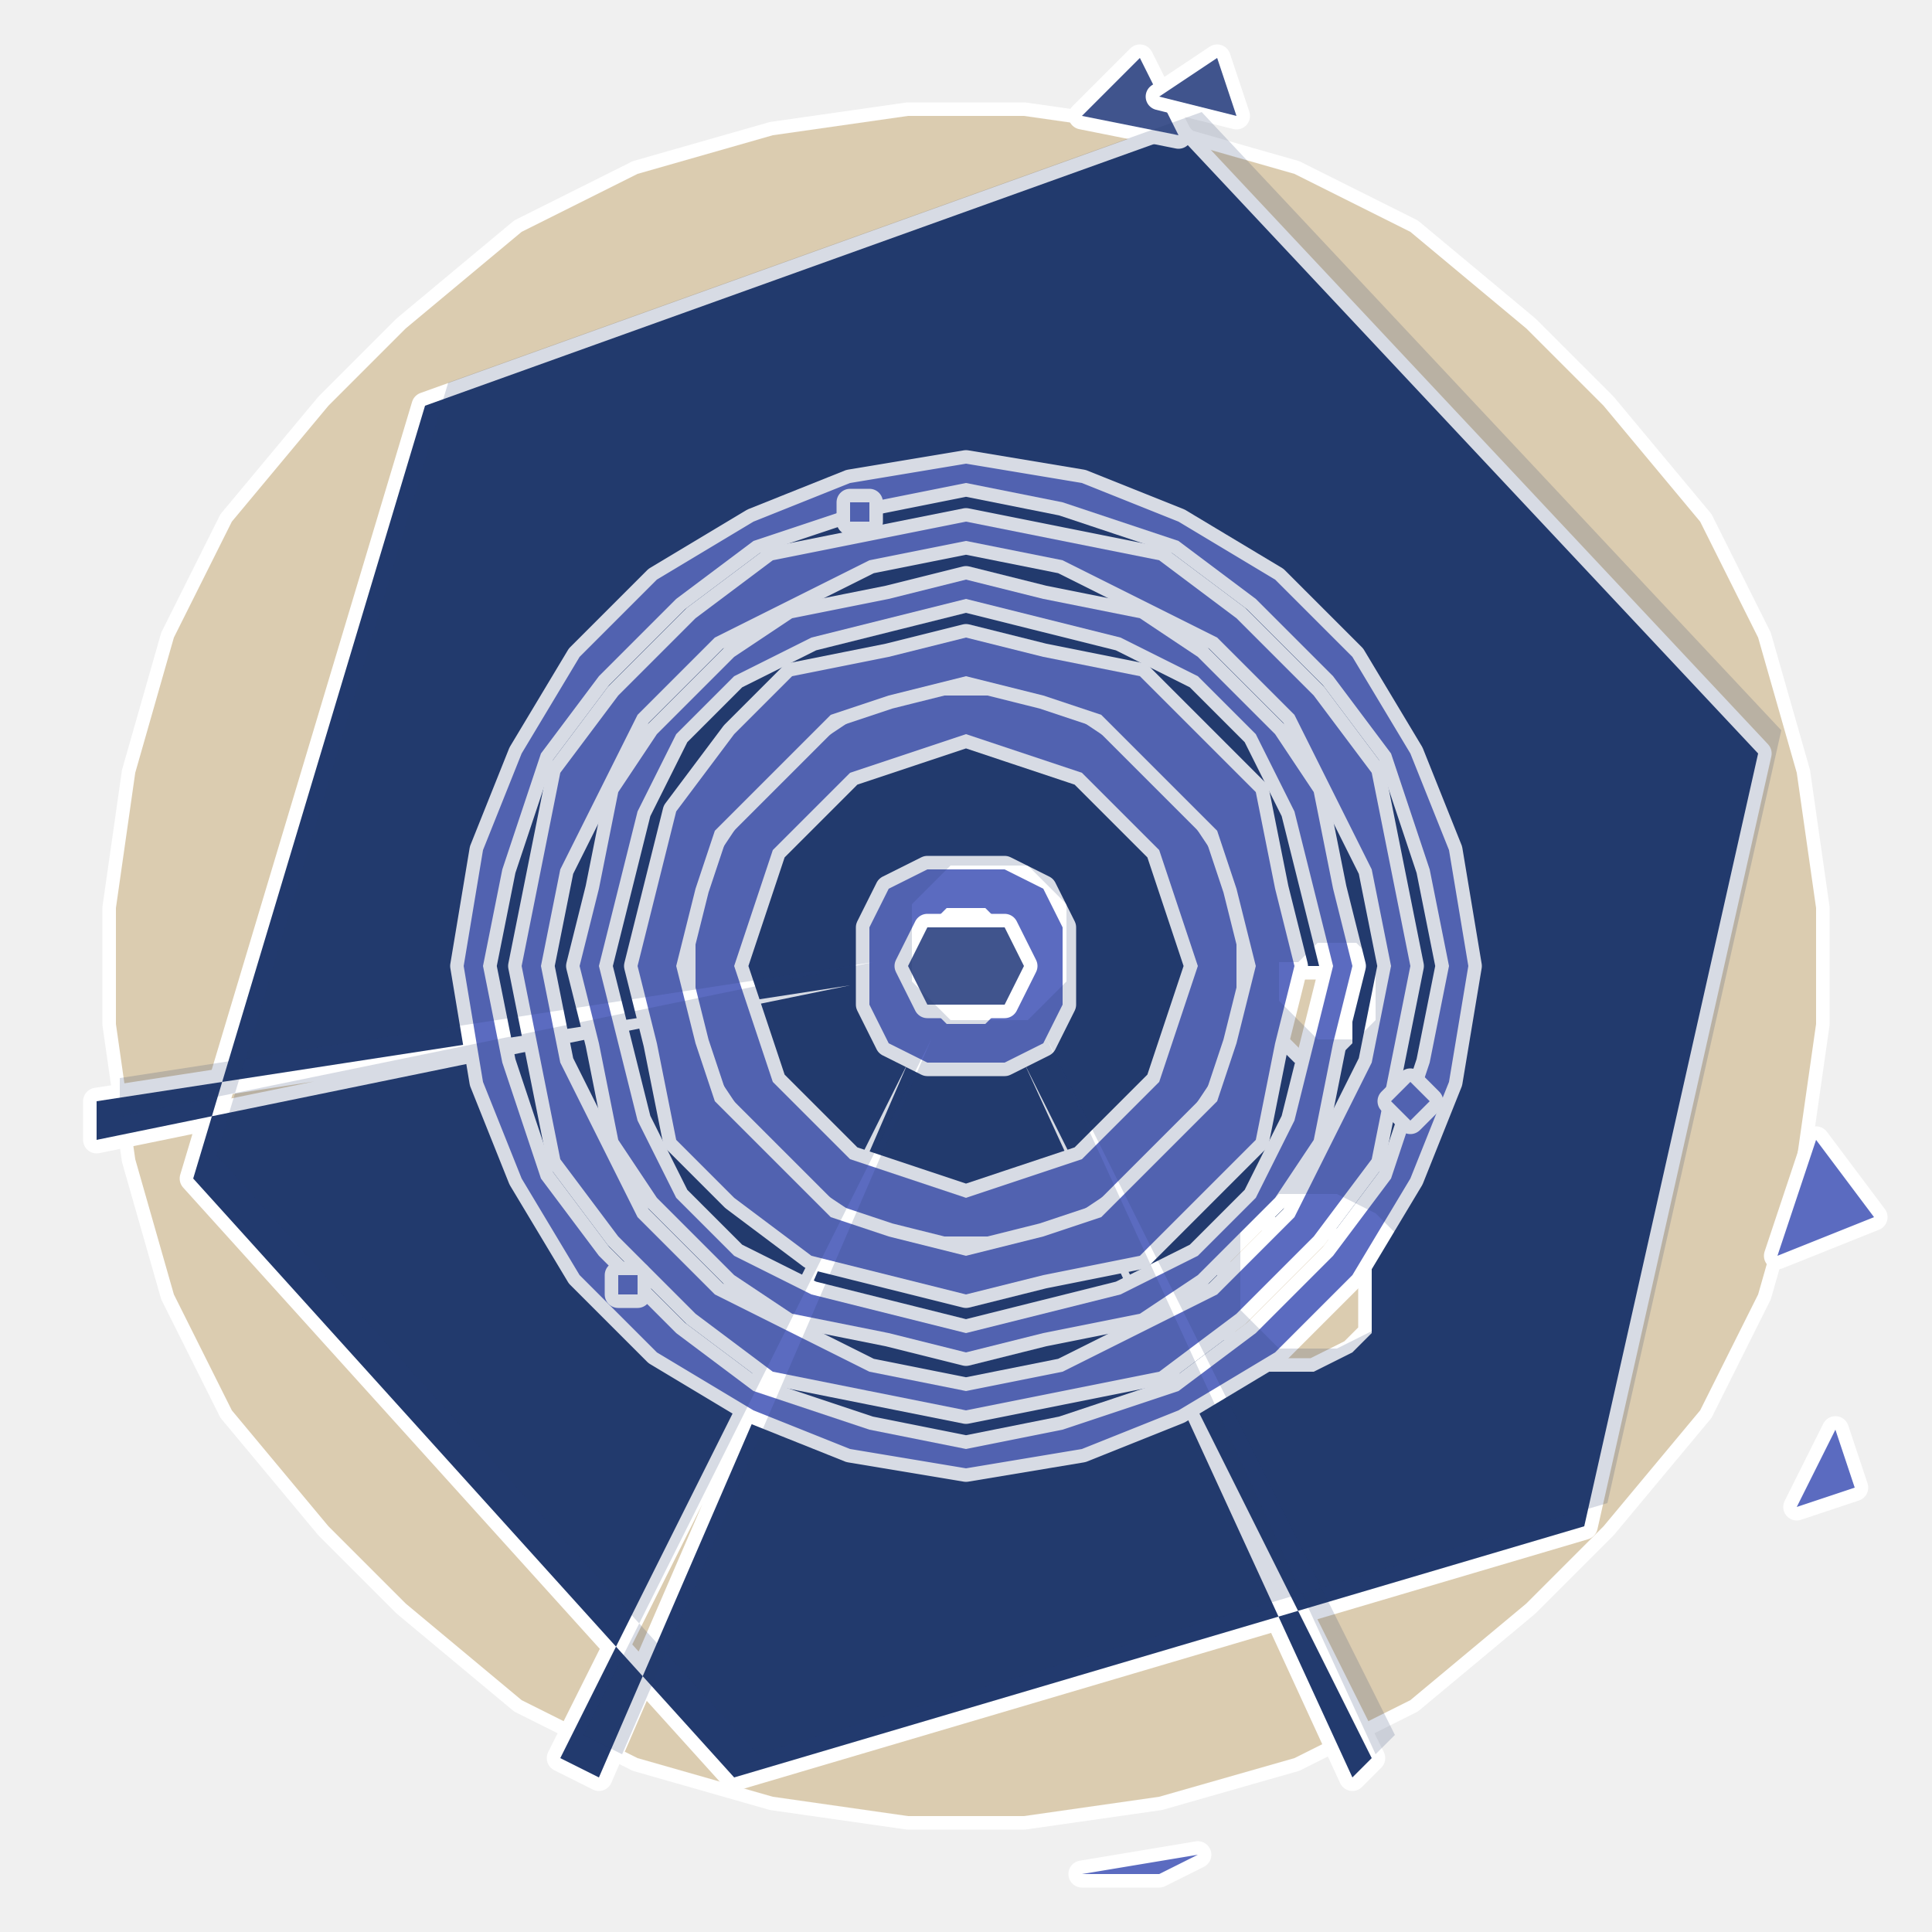
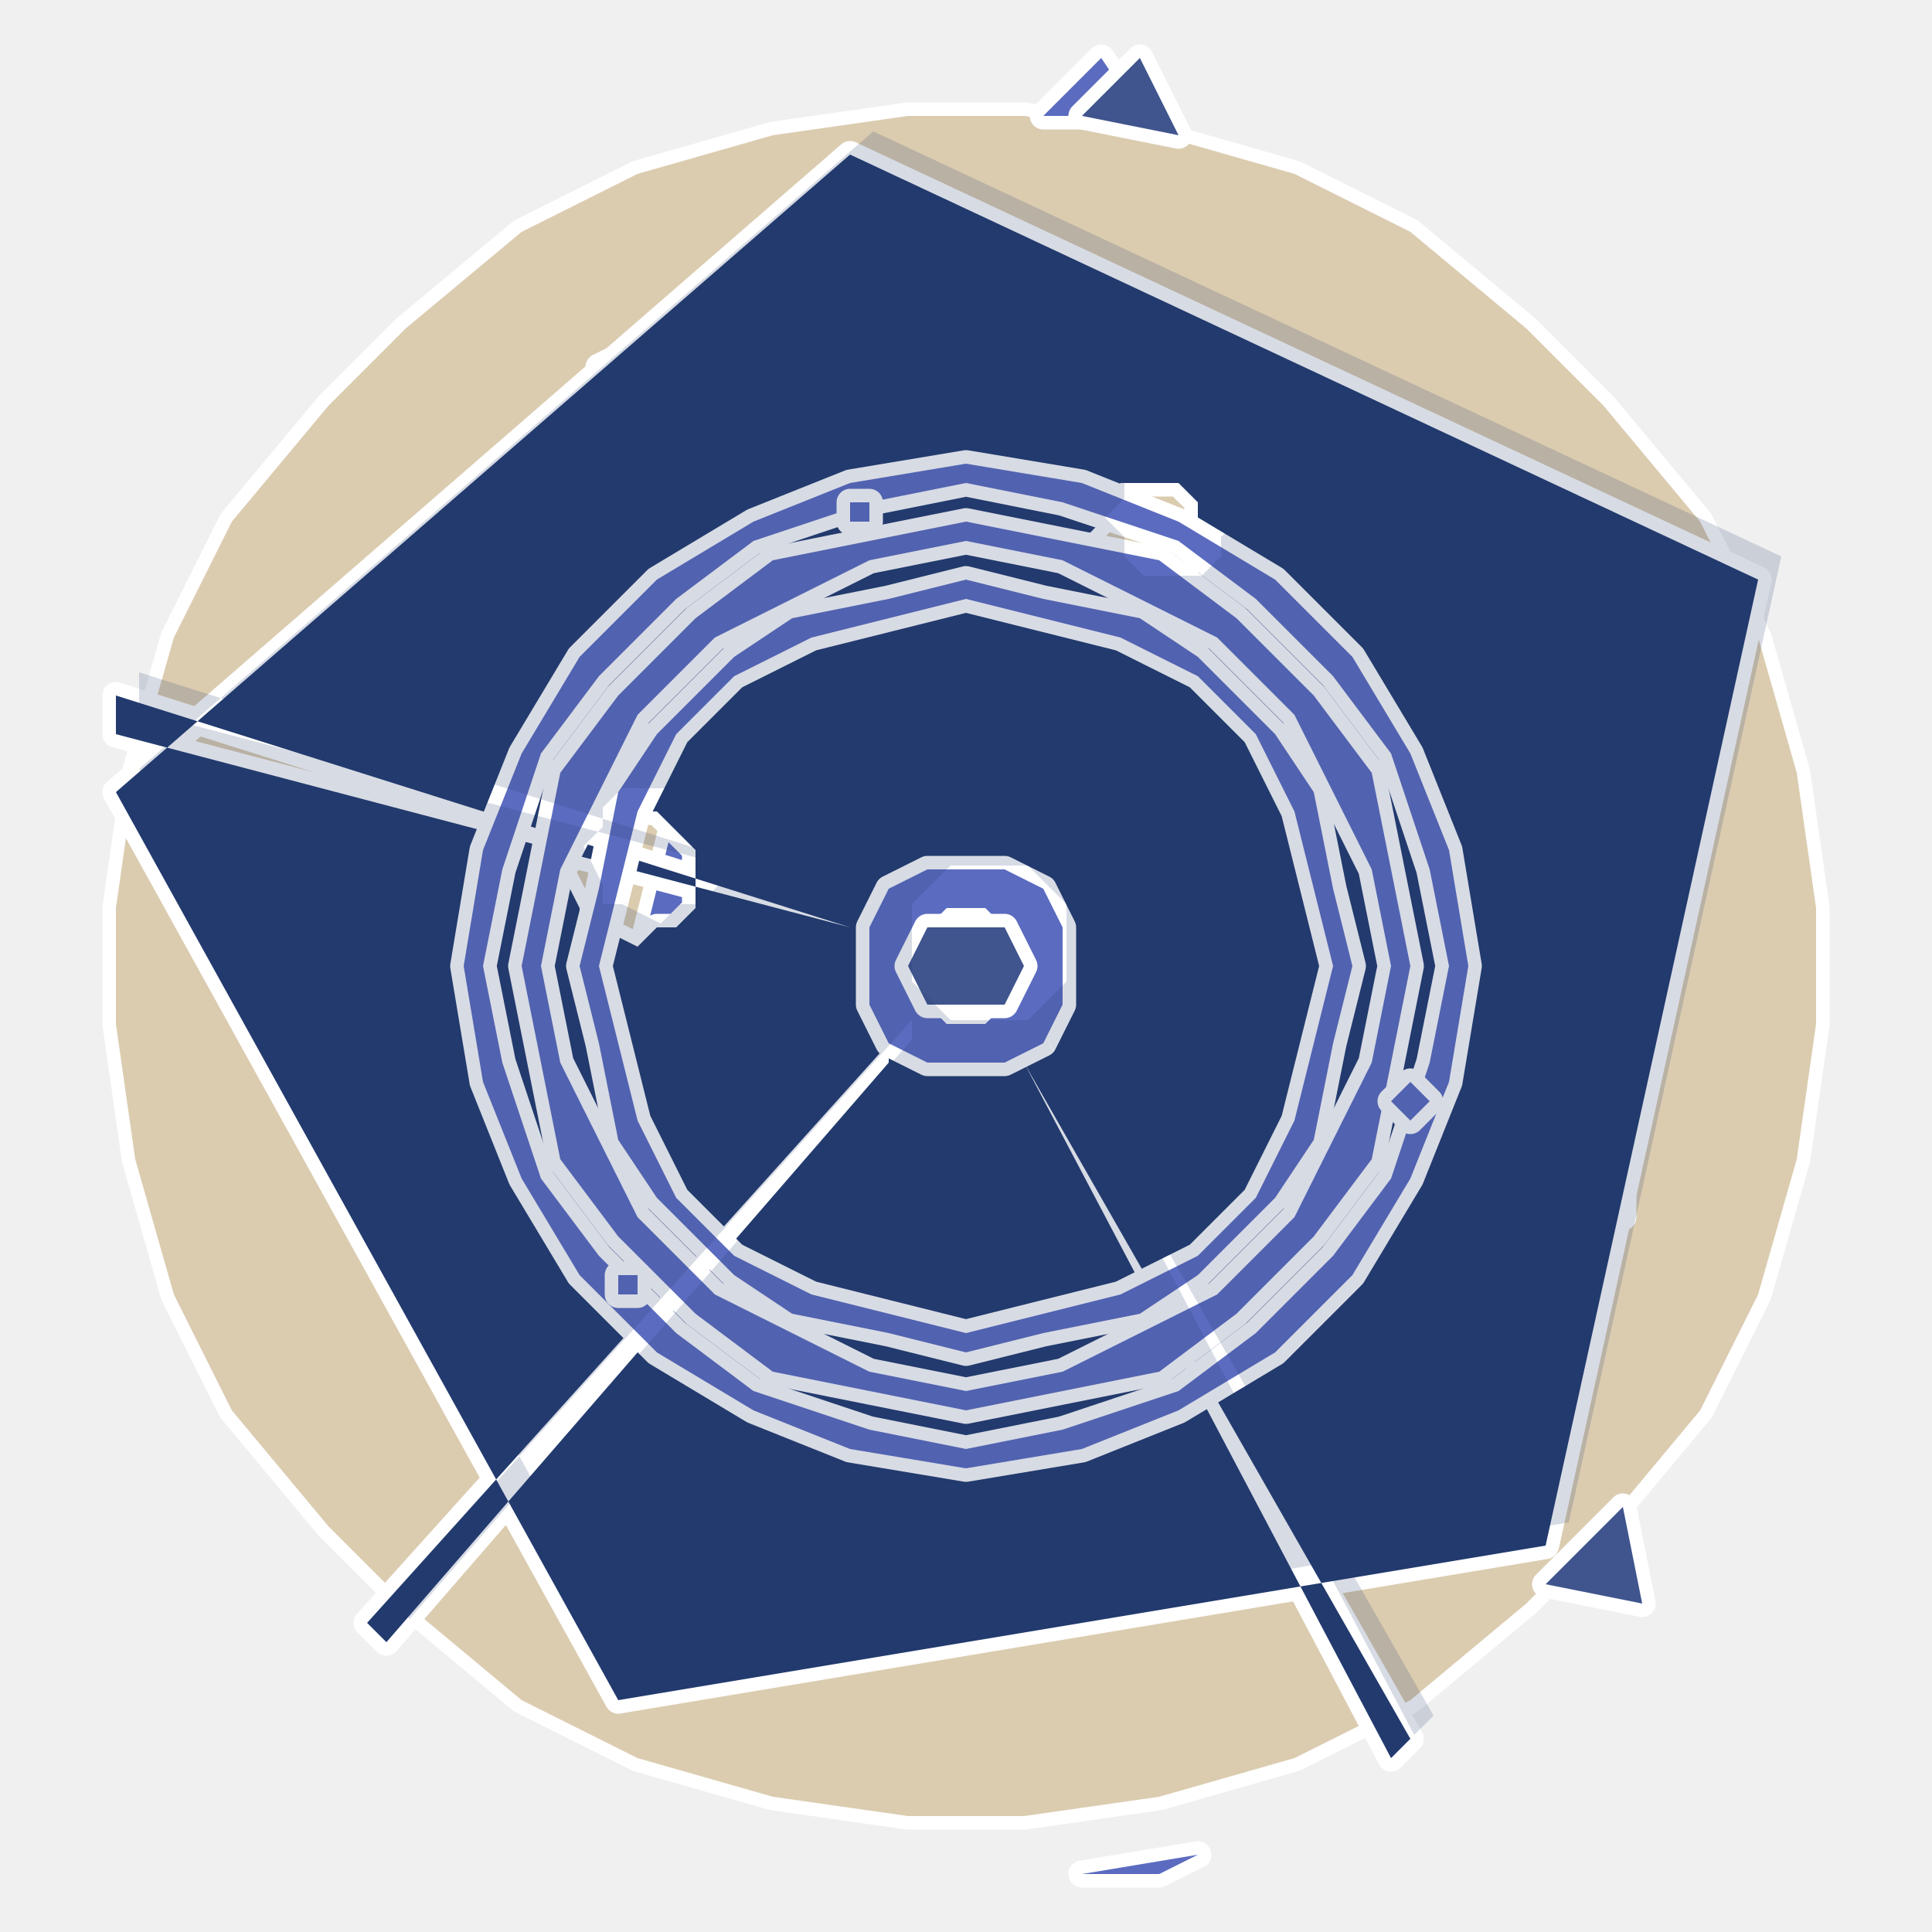
<svg xmlns="http://www.w3.org/2000/svg" viewBox="0 0 100 100" role="img" aria-label="@playform/ets-hook-dsh-graph-suggester - spike-star">
  <style>
		@media (prefers-reduced-motion: no-preference) {
			.ets-hook-dsh-graph-suggester-scene * { transform-box: view-box; transform-origin: 50% 50%; }
		.ets-hook-dsh-graph-suggester-counter { animation: ets-hook-dsh-graph-suggester-counter 26s linear -1s infinite; }
		@keyframes ets-hook-dsh-graph-suggester-counter { to { transform: rotate(-360deg); } }
		.ets-hook-dsh-graph-suggester-breathe { animation: ets-hook-dsh-graph-suggester-breathe 5s ease-in-out -1s infinite; }
		@keyframes ets-hook-dsh-graph-suggester-breathe { 50% { transform: scale(1.06); opacity: 0.85; } }
		.ets-hook-dsh-graph-suggester-fire { animation: ets-hook-dsh-graph-suggester-fire 2.9s ease-in-out infinite; }
		@keyframes ets-hook-dsh-graph-suggester-fire { 0%, 100% { opacity: 0.35; } 50% { opacity: 1; } }
		.ets-hook-dsh-graph-suggester-twinkle { animation: ets-hook-dsh-graph-suggester-twinkle 7s ease-in-out -1s infinite; }
		@keyframes ets-hook-dsh-graph-suggester-twinkle { 0%, 100% { transform: scale(0.94); opacity: 0.4; } 50% { transform: scale(1.06); opacity: 1; } }
		.ets-hook-dsh-graph-suggester-trace { animation: ets-hook-dsh-graph-suggester-trace 5s ease-in-out -1s infinite; }
		@keyframes ets-hook-dsh-graph-suggester-trace { 0%, 100% { transform: translate(0, 0); opacity: 1; } 50% { transform: translate(1.4px, -1.4px); opacity: 0.35; } }
		}
	</style>
  <defs>
    <path id="ets-hook-dsh-graph-suggester-0" d="M91,67 L88,73 L83,79 L79,83 L73,88 L67,91 L60,93 L53,94 L47,94 L40,93 L33,91 L27,88 L21,83 L17,79 L12,73 L9,67 L7,60 L6,53 L6,47 L7,40 L9,33 L12,27 L17,21 L21,17 L27,12 L33,9 L40,7 L47,6 L53,6 L60,7 L67,9 L73,12 L79,17 L83,21 L88,27 L91,33 L93,40 L94,47 L94,53 L93,60 Z" />
    <path id="ets-hook-dsh-graph-suggester-1" d="M84,62 L84,63 L82,64 L80,63 L80,62 L80,60 L82,59 L84,60 Z" />
    <path id="ets-hook-dsh-graph-suggester-2" d="M35,21 L35,22 L33,23 L31,22 L31,21 L31,19 L33,18 L35,19 Z" />
-     <path id="ets-hook-dsh-graph-suggester-3" d="M35,21 L35,22 L33,23 L31,22 L31,21 L31,19 L33,18 L35,19 Z" />
-     <path id="ets-hook-dsh-graph-suggester-4" d="M82,79 L38,92 L10,61 L22,21 L61,7 L91,39 Z M53,55 L71,91 L70,92 L53,55 Z M70,52 L70,53 L70,54 L69,55 L68,55 L67,55 L66,54 L65,53 L65,52 L65,51 L66,51 L67,50 L68,50 L69,50 L70,51 L70,51 Z M47,55 L31,92 L29,91 L47,55 Z M44,51 L5,59 L5,57 L44,51 Z M71,67 L71,69 L70,70 L68,71 L67,71 L65,71 L64,70 L63,69 L63,67 L63,65 L64,64 L65,63 L67,63 L68,63 L70,64 L71,65 Z M54,50 L54,52 L53,53 L52,54 L50,54 L48,54 L47,53 L46,52 L46,50 L46,48 L47,47 L48,46 L50,46 L52,46 L53,47 L54,48 Z" />
-     <path id="ets-hook-dsh-graph-suggester-5" d="M64,50 L64,54 L62,57 L60,60 L57,62 L54,64 L50,64 L46,64 L43,62 L40,60 L38,57 L36,54 L36,50 L36,46 L38,43 L40,40 L43,38 L46,36 L50,36 L54,36 L57,38 L60,40 L62,43 L64,46 Z M62,50 L61,53 L60,56 L58,58 L56,60 L53,61 L50,62 L47,61 L44,60 L42,58 L40,56 L39,53 L38,50 L39,47 L40,44 L42,42 L44,40 L47,39 L50,38 L53,39 L56,40 L58,42 L60,44 L61,47 Z" />
-     <path id="ets-hook-dsh-graph-suggester-6" d="M67,50 L66,54 L65,59 L62,62 L59,65 L54,66 L50,67 L46,66 L42,65 L38,62 L35,59 L34,54 L33,50 L34,46 L35,42 L38,38 L41,35 L46,34 L50,33 L54,34 L59,35 L62,38 L65,41 L66,46 Z M65,50 L64,54 L63,57 L60,60 L57,63 L54,64 L50,65 L46,64 L43,63 L40,60 L37,57 L36,54 L35,50 L36,46 L37,43 L40,40 L43,37 L46,36 L50,35 L54,36 L57,37 L60,40 L63,43 L64,46 Z" />
-     <path id="ets-hook-dsh-graph-suggester-7" d="M55,50 L55,52 L54,54 L52,55 L50,55 L48,55 L46,54 L45,52 L45,50 L45,48 L46,46 L48,45 L50,45 L52,45 L54,46 L55,48 Z M53,50 L53,51 L52,52 L51,53 L50,53 L49,53 L48,52 L47,51 L47,50 L47,49 L48,48 L49,47 L50,47 L51,47 L52,48 L53,49 Z" />
-     <path id="ets-hook-dsh-graph-suggester-8" d="M70,50 L69,54 L68,59 L66,62 L62,66 L59,68 L54,69 L50,70 L46,69 L41,68 L38,66 L34,62 L32,59 L31,54 L30,50 L31,46 L32,41 L34,38 L38,34 L41,32 L46,31 L50,30 L54,31 L59,32 L62,34 L66,38 L68,41 L69,46 Z M69,50 L68,54 L67,58 L65,62 L62,65 L58,67 L54,68 L50,69 L46,68 L42,67 L38,65 L35,62 L33,58 L32,54 L31,50 L32,46 L33,42 L35,38 L38,35 L42,33 L46,32 L50,31 L54,32 L58,33 L62,35 L65,38 L67,42 L68,46 Z" />
-     <path id="ets-hook-dsh-graph-suggester-9" d="M73,50 L72,55 L71,60 L68,64 L64,68 L60,71 L55,72 L50,73 L45,72 L40,71 L36,68 L32,64 L29,60 L28,55 L27,50 L28,45 L29,40 L32,36 L36,32 L40,29 L45,28 L50,27 L55,28 L60,29 L64,32 L68,36 L71,40 L72,45 Z M72,50 L71,55 L69,59 L67,63 L63,67 L59,69 L55,71 L50,72 L45,71 L41,69 L37,67 L33,63 L31,59 L29,55 L28,50 L29,45 L31,41 L33,37 L37,33 L41,31 L45,29 L50,28 L55,29 L59,31 L63,33 L67,37 L69,41 L71,45 Z" />
-     <path id="ets-hook-dsh-graph-suggester-10" d="M76,50 L75,56 L73,61 L70,66 L66,70 L61,73 L56,75 L50,76 L44,75 L39,73 L34,70 L30,66 L27,61 L25,56 L24,50 L25,44 L27,39 L30,34 L34,30 L39,27 L44,25 L50,24 L56,25 L61,27 L66,30 L70,34 L73,39 L75,44 Z M75,50 L74,55 L72,61 L69,65 L65,69 L61,72 L55,74 L50,75 L45,74 L39,72 L35,69 L31,65 L28,61 L26,55 L25,50 L26,45 L28,39 L31,35 L35,31 L39,28 L45,26 L50,25 L55,26 L61,28 L65,31 L69,35 L72,39 L74,45 Z" />
-     <path id="ets-hook-dsh-graph-suggester-11" d="M74,57 L73,58 L73,58 L72,57 L73,56 L73,56 Z" />
-     <path id="ets-hook-dsh-graph-suggester-12" d="M33,66 L33,67 L32,67 L32,66 L32,66 L33,66 Z" />
-     <path id="ets-hook-dsh-graph-suggester-13" d="M45,27 L45,27 L44,27 L44,27 L44,26 L45,26 Z" />
-     <path id="ets-hook-dsh-graph-suggester-14" d="M62,96 L60,97 L56,97 Z" />
-     <path id="ets-hook-dsh-graph-suggester-15" d="M56,6 L59,3 L61,7 Z" />
-     <path id="ets-hook-dsh-graph-suggester-16" d="M95,74 L96,77 L93,78 Z" />
-     <path id="ets-hook-dsh-graph-suggester-17" d="M60,5 L63,3 L64,6 Z" />
-     <path id="ets-hook-dsh-graph-suggester-18" d="M94,59 L97,63 L92,65 Z" />
-     <path id="ets-hook-dsh-graph-suggester-19" d="M53,50 L52,52 L51,52 L49,52 L48,52 L47,50 L48,48 L49,48 L51,48 L52,48 Z" />
+     <path id="ets-hook-dsh-graph-suggester-3" d="M64,50 L64,54 L62,57 L60,60 L57,62 L54,64 L50,64 L46,64 L43,62 L40,60 L38,57 L36,54 L36,50 L36,46 L38,43 L40,40 L43,38 L46,36 L50,36 L54,36 L57,38 L60,40 L62,43 L64,46 Z M62,50 L61,53 L60,56 L58,58 L56,60 L53,61 L50,62 L47,61 L44,60 L42,58 L40,56 L39,53 L38,50 L39,47 L40,44 L42,42 L44,40 L47,39 L50,38 L53,39 L56,40 L58,42 L60,44 L61,47 Z" />
+     <path id="ets-hook-dsh-graph-suggester-4" d="M67,50 L66,54 L65,59 L62,62 L59,65 L54,66 L50,67 L46,66 L42,65 L38,62 L35,59 L34,54 L33,50 L34,46 L35,42 L38,38 L41,35 L46,34 L50,33 L54,34 L59,35 L62,38 L65,41 L66,46 Z M65,50 L64,54 L63,57 L60,60 L57,63 L54,64 L50,65 L46,64 L43,63 L40,60 L37,57 L36,54 L35,50 L36,46 L37,43 L40,40 L43,37 L46,36 L50,35 L54,36 L57,37 L60,40 L63,43 L64,46 Z" />
+     <path id="ets-hook-dsh-graph-suggester-5" d="M80,80 L32,88 L6,41 L44,8 L91,30 Z M53,55 L73,90 L72,91 L53,55 Z M36,45 L36,47 L35,48 L34,48 L33,49 L31,48 L30,48 L30,47 L29,45 L30,44 L30,43 L31,42 L33,42 L34,42 L35,43 L36,44 Z M46,55 L20,85 L19,84 L46,54 Z M44,48 L6,38 L6,36 L44,48 Z M63,28 L62,29 L62,30 L61,31 L59,31 L58,31 L57,30 L57,29 L56,28 L57,27 L57,26 L58,25 L59,25 L61,25 L62,26 L62,27 Z M54,50 L54,52 L53,53 L52,54 L50,54 L48,54 L47,53 L46,52 L46,50 L46,48 L47,47 L48,46 L50,46 L52,46 L53,47 L54,48 Z" />
+     <path id="ets-hook-dsh-graph-suggester-6" d="M55,50 L55,52 L54,54 L52,55 L50,55 L48,55 L46,54 L45,52 L45,50 L45,48 L46,46 L48,45 L50,45 L52,45 L54,46 L55,48 Z M53,50 L53,51 L52,52 L51,53 L50,53 L49,53 L48,52 L47,51 L47,50 L47,49 L48,48 L49,47 L50,47 L51,47 L52,48 L53,49 Z" />
+     <path id="ets-hook-dsh-graph-suggester-7" d="M70,50 L69,54 L68,59 L66,62 L62,66 L59,68 L54,69 L50,70 L46,69 L41,68 L38,66 L34,62 L32,59 L31,54 L30,50 L31,46 L32,41 L34,38 L38,34 L41,32 L46,31 L50,30 L54,31 L59,32 L62,34 L66,38 L68,41 L69,46 Z M69,50 L68,54 L67,58 L65,62 L62,65 L58,67 L54,68 L50,69 L46,68 L42,67 L38,65 L35,62 L33,58 L32,54 L31,50 L32,46 L33,42 L35,38 L38,35 L42,33 L46,32 L50,31 L54,32 L58,33 L62,35 L65,38 L67,42 L68,46 Z" />
+     <path id="ets-hook-dsh-graph-suggester-8" d="M73,50 L72,55 L71,60 L68,64 L64,68 L60,71 L55,72 L50,73 L45,72 L40,71 L36,68 L32,64 L29,60 L28,55 L27,50 L28,45 L29,40 L32,36 L36,32 L40,29 L45,28 L50,27 L55,28 L60,29 L64,32 L68,36 L71,40 L72,45 Z M72,50 L71,55 L69,59 L67,63 L63,67 L59,69 L55,71 L50,72 L45,71 L41,69 L37,67 L33,63 L31,59 L29,55 L28,50 L29,45 L31,41 L33,37 L37,33 L41,31 L45,29 L50,28 L55,29 L59,31 L63,33 L67,37 L69,41 L71,45 Z" />
+     <path id="ets-hook-dsh-graph-suggester-9" d="M76,50 L75,56 L73,61 L70,66 L66,70 L61,73 L56,75 L50,76 L44,75 L39,73 L34,70 L30,66 L27,61 L25,56 L24,50 L25,44 L27,39 L30,34 L34,30 L39,27 L44,25 L50,24 L56,25 L61,27 L66,30 L70,34 L73,39 L75,44 Z M75,50 L74,55 L72,61 L69,65 L65,69 L61,72 L55,74 L50,75 L45,74 L39,72 L35,69 L31,65 L28,61 L26,55 L25,50 L26,45 L28,39 L31,35 L35,31 L39,28 L45,26 L50,25 L55,26 L61,28 L65,31 L69,35 L72,39 L74,45 Z" />
+     <path id="ets-hook-dsh-graph-suggester-10" d="M74,57 L73,58 L73,58 L72,57 L73,56 L73,56 Z" />
+     <path id="ets-hook-dsh-graph-suggester-11" d="M33,66 L33,67 L32,67 L32,66 L32,66 L33,66 Z" />
+     <path id="ets-hook-dsh-graph-suggester-12" d="M45,27 L45,27 L44,27 L44,27 L44,26 L45,26 Z" />
+     <path id="ets-hook-dsh-graph-suggester-13" d="M54,6 L57,3 L59,6 Z" />
+     <path id="ets-hook-dsh-graph-suggester-14" d="M84,78 L85,83 L80,82 Z" />
+     <path id="ets-hook-dsh-graph-suggester-15" d="M62,96 L60,97 L56,97 Z" />
+     <path id="ets-hook-dsh-graph-suggester-16" d="M56,6 L59,3 L61,7 Z" />
+     <path id="ets-hook-dsh-graph-suggester-17" d="M53,50 L52,52 L51,52 L49,52 L48,52 L47,50 L48,48 L49,48 L51,48 L52,48 Z" />
  </defs>
  <g class="ets-hook-dsh-graph-suggester-scene">
    <g fill="#DBCCB0" fill-opacity="1" fill-rule="evenodd" stroke="#ffffff" stroke-width="1.4" stroke-linejoin="round" paint-order="stroke fill">
      <use class="ets-hook-dsh-graph-suggester-breathe" href="#ets-hook-dsh-graph-suggester-0" />
    </g>
    <g fill="#5B6BC0" fill-opacity="1" fill-rule="evenodd" stroke="#ffffff" stroke-width="1.4" stroke-linejoin="round" paint-order="stroke fill">
      <use class="ets-hook-dsh-graph-suggester-fire" style="animation-delay:-1.00s" href="#ets-hook-dsh-graph-suggester-1" />
      <use class="ets-hook-dsh-graph-suggester-fire" style="animation-delay:-1.18s" href="#ets-hook-dsh-graph-suggester-2" />
-       <use class="ets-hook-dsh-graph-suggester-fire" style="animation-delay:-1.36s" href="#ets-hook-dsh-graph-suggester-3" />
+       <use class="ets-hook-dsh-graph-suggester-breathe" href="#ets-hook-dsh-graph-suggester-3" />
+       <use class="ets-hook-dsh-graph-suggester-breathe" href="#ets-hook-dsh-graph-suggester-4" />
    </g>
    <g fill="#223A6E" fill-opacity="1" fill-rule="evenodd" stroke="#ffffff" stroke-width="1.4" stroke-linejoin="round" paint-order="stroke fill">
-       <use href="#ets-hook-dsh-graph-suggester-4" />
+       <use href="#ets-hook-dsh-graph-suggester-5" />
    </g>
    <g fill="#5B6BC0" fill-opacity="1" fill-rule="evenodd" stroke="#ffffff" stroke-width="1.4" stroke-linejoin="round" paint-order="stroke fill">
-       <use class="ets-hook-dsh-graph-suggester-breathe" href="#ets-hook-dsh-graph-suggester-5" />
      <use class="ets-hook-dsh-graph-suggester-breathe" href="#ets-hook-dsh-graph-suggester-6" />
      <use class="ets-hook-dsh-graph-suggester-breathe" href="#ets-hook-dsh-graph-suggester-7" />
      <use class="ets-hook-dsh-graph-suggester-breathe" href="#ets-hook-dsh-graph-suggester-8" />
      <use class="ets-hook-dsh-graph-suggester-breathe" href="#ets-hook-dsh-graph-suggester-9" />
-       <use class="ets-hook-dsh-graph-suggester-breathe" href="#ets-hook-dsh-graph-suggester-10" />
+       <use class="ets-hook-dsh-graph-suggester-counter" href="#ets-hook-dsh-graph-suggester-10" />
      <use class="ets-hook-dsh-graph-suggester-counter" href="#ets-hook-dsh-graph-suggester-11" />
      <use class="ets-hook-dsh-graph-suggester-counter" href="#ets-hook-dsh-graph-suggester-12" />
-       <use class="ets-hook-dsh-graph-suggester-counter" href="#ets-hook-dsh-graph-suggester-13" />
+       <use class="ets-hook-dsh-graph-suggester-twinkle" href="#ets-hook-dsh-graph-suggester-13" />
+     </g>
+     <g fill="#40548D" fill-opacity="1" fill-rule="evenodd" stroke="#ffffff" stroke-width="1.4" stroke-linejoin="round" paint-order="stroke fill">
      <use class="ets-hook-dsh-graph-suggester-twinkle" href="#ets-hook-dsh-graph-suggester-14" />
    </g>
-     <g fill="#40548D" fill-opacity="1" fill-rule="evenodd" stroke="#ffffff" stroke-width="1.4" stroke-linejoin="round" paint-order="stroke fill">
+     <g fill="#5B6BC0" fill-opacity="1" fill-rule="evenodd" stroke="#ffffff" stroke-width="1.4" stroke-linejoin="round" paint-order="stroke fill">
      <use class="ets-hook-dsh-graph-suggester-twinkle" href="#ets-hook-dsh-graph-suggester-15" />
    </g>
-     <g fill="#5B6BC0" fill-opacity="1" fill-rule="evenodd" stroke="#ffffff" stroke-width="1.4" stroke-linejoin="round" paint-order="stroke fill">
+     <g fill="#40548D" fill-opacity="1" fill-rule="evenodd" stroke="#ffffff" stroke-width="1.4" stroke-linejoin="round" paint-order="stroke fill">
      <use class="ets-hook-dsh-graph-suggester-twinkle" href="#ets-hook-dsh-graph-suggester-16" />
-     </g>
-     <g fill="#40548D" fill-opacity="1" fill-rule="evenodd" stroke="#ffffff" stroke-width="1.4" stroke-linejoin="round" paint-order="stroke fill">
-       <use class="ets-hook-dsh-graph-suggester-twinkle" href="#ets-hook-dsh-graph-suggester-17" />
-     </g>
-     <g fill="#5B6BC0" fill-opacity="1" fill-rule="evenodd" stroke="#ffffff" stroke-width="1.4" stroke-linejoin="round" paint-order="stroke fill">
-       <use class="ets-hook-dsh-graph-suggester-twinkle" href="#ets-hook-dsh-graph-suggester-18" />
-     </g>
-     <g fill="#40548D" fill-opacity="1" fill-rule="evenodd" stroke="#ffffff" stroke-width="1.4" stroke-linejoin="round" paint-order="stroke fill">
-       <use class="ets-hook-dsh-graph-suggester-breathe" href="#ets-hook-dsh-graph-suggester-19" />
+       <use class="ets-hook-dsh-graph-suggester-breathe" href="#ets-hook-dsh-graph-suggester-17" />
    </g>
    <g class="ets-hook-dsh-graph-suggester-trace" fill="#223A6E" fill-opacity="0.18" fill-rule="evenodd" stroke="none">
      <g transform="translate(1.2,-1.2)">
-         <use href="#ets-hook-dsh-graph-suggester-4" />
+         <use href="#ets-hook-dsh-graph-suggester-5" />
      </g>
    </g>
  </g>
</svg>
